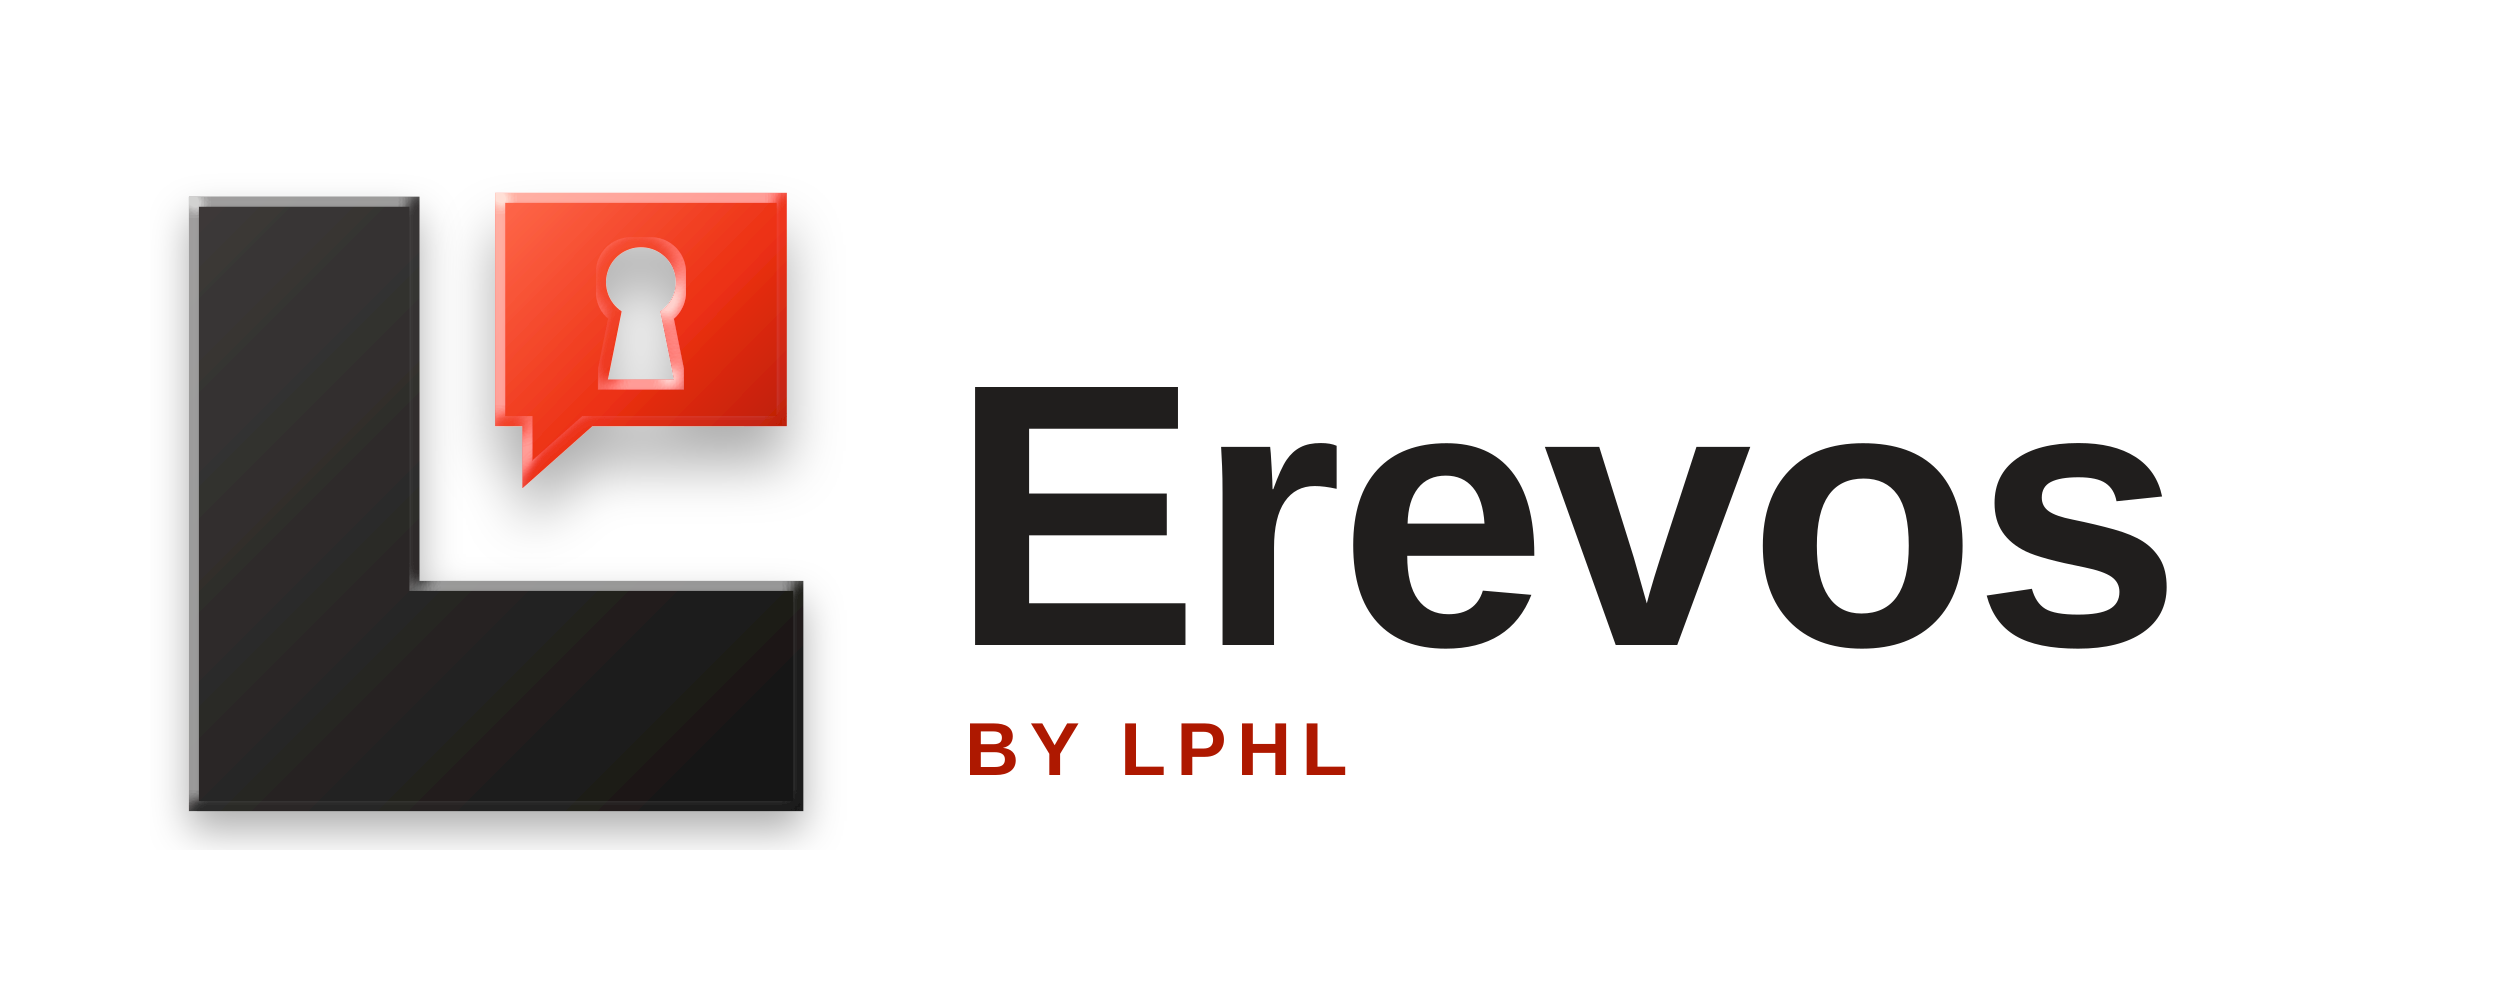
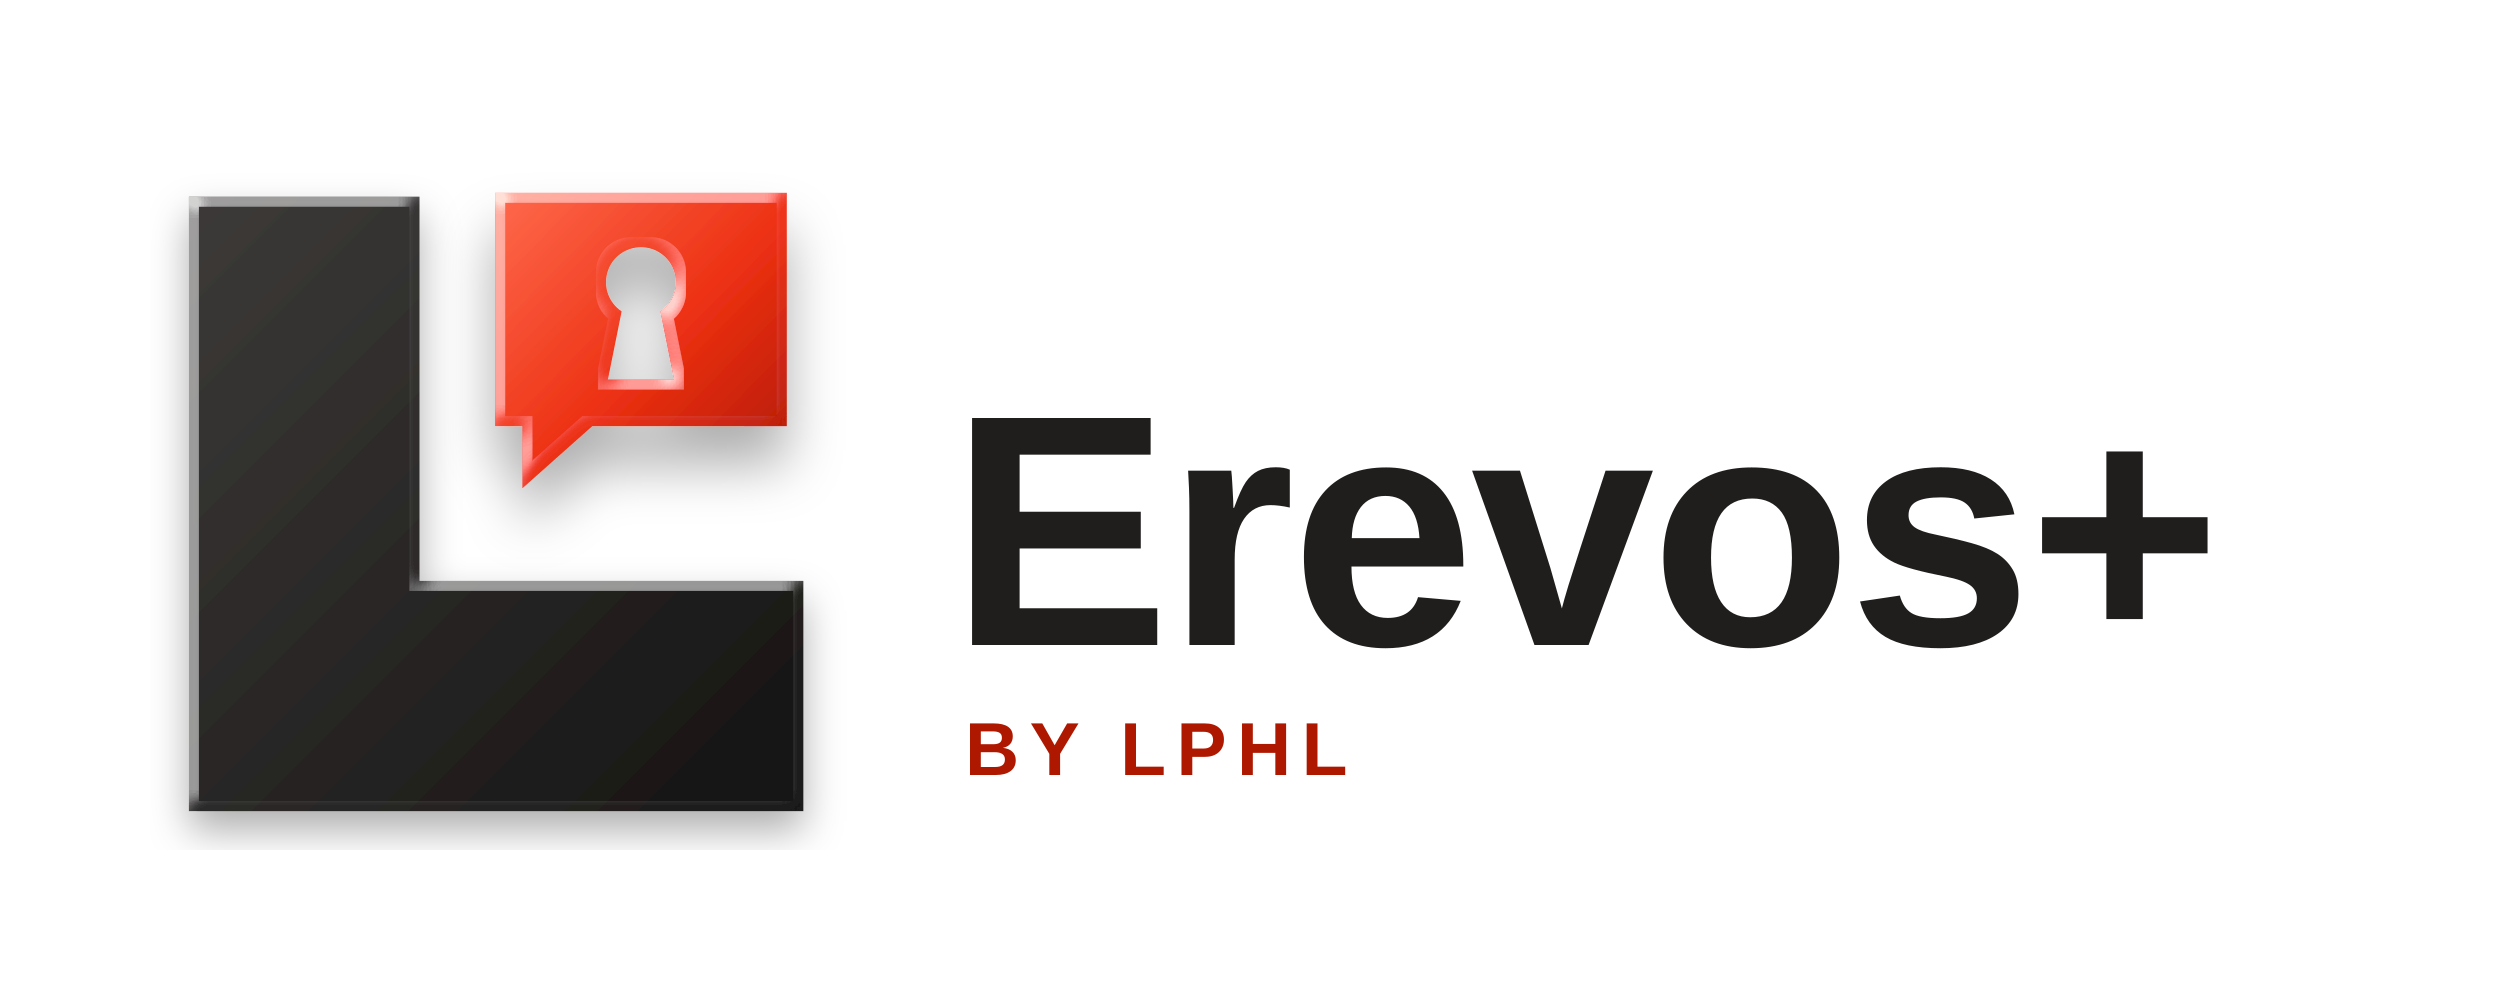
<svg xmlns="http://www.w3.org/2000/svg" viewBox="0 0 1000 400" width="1000" height="400">
  <defs />
  <svg x="60" y="60" width="280" height="280" viewBox="-10 -12 180 180">
    <defs>
      <linearGradient id="r" x1="0" y1="0" x2="1" y2="1">
        <stop offset="0" stop-color="#ff6a4d" />
        <stop offset=".55" stop-color="#ec3013" />
        <stop offset="1" stop-color="#ae1800" />
      </linearGradient>
      <linearGradient id="k" x1="0" y1="0" x2="1" y2="1">
        <stop offset="0" stop-color="#3d3a39" />
        <stop offset="1" stop-color="#141312" />
      </linearGradient>
      <linearGradient id="t" x1="0" y1="0" x2="0" y2="1">
        <stop offset="0" stop-color="#ffffff" />
        <stop offset="1" stop-color="#dedcdc" />
      </linearGradient>
      <filter id="b" x="-10%" y="-10%" width="120%" height="120%">
        <feGaussianBlur in="SourceAlpha" stdDeviation="2.2" result="b" />
        <feSpecularLighting in="b" surfaceScale="4" specularConstant="1.3" specularExponent="22" lighting-color="#fff" result="sp">
          <feDistantLight azimuth="225" elevation="42" />
        </feSpecularLighting>
        <feMorphology in="SourceAlpha" operator="erode" radius="3.5" result="er" />
        <feComposite in="SourceAlpha" in2="er" operator="out" result="edge" />
        <feComposite in="sp" in2="edge" operator="in" result="spi" />
        <feComposite in="SourceGraphic" in2="spi" operator="arithmetic" k1="0" k2="1" k3=".6" k4="0" />
      </filter>
      <filter id="s" x="-40%" y="-40%" width="180%" height="180%">
        <feDropShadow dx="0" dy="5" stdDeviation="5" flood-color="#000" flood-opacity="0.32" />
      </filter>
      <filter id="e" x="-40%" y="-40%" width="180%" height="180%">
        <feDropShadow dx="0" dy="2" stdDeviation="1.5" flood-color="#ae1800" flood-opacity=".6" />
        <feDropShadow dx="0" dy="10" stdDeviation="7" flood-color="#000" flood-opacity="0.32" />
      </filter>
    </defs>
    <g filter="url(#s)">
      <path d="M0 0H59.3V98.8H158V158H0Z" fill="url(#k)" filter="url(#b)" />
    </g>
    <g filter="url(#e)" transform="translate(-2.25 -3)">
      <g filter="url(#b)">
        <path fill-rule="evenodd" d="M81 2H156V62H106L88 78V62H81Z M113.53 32.5A9 9 0 1 1 123.47 32.5L127 50H110Z" fill="url(#r)" />
      </g>
    </g>
  </svg>
-   <text x="380" y="258" font-family="Poppins, Arial, sans-serif" font-weight="800" font-size="150" letter-spacing="-1.5" fill="#201e1d">Erevos</text>
+   <text x="380" y="258" font-family="Poppins, Arial, sans-serif" font-weight="800" font-size="132" letter-spacing="-1.5" fill="#201e1d">Erevos+</text>
  <text x="386" y="310" font-family="Poppins, Arial, sans-serif" font-weight="700" font-size="30" letter-spacing="4.2" fill="#ae1800">BY LPHL</text>
</svg>
